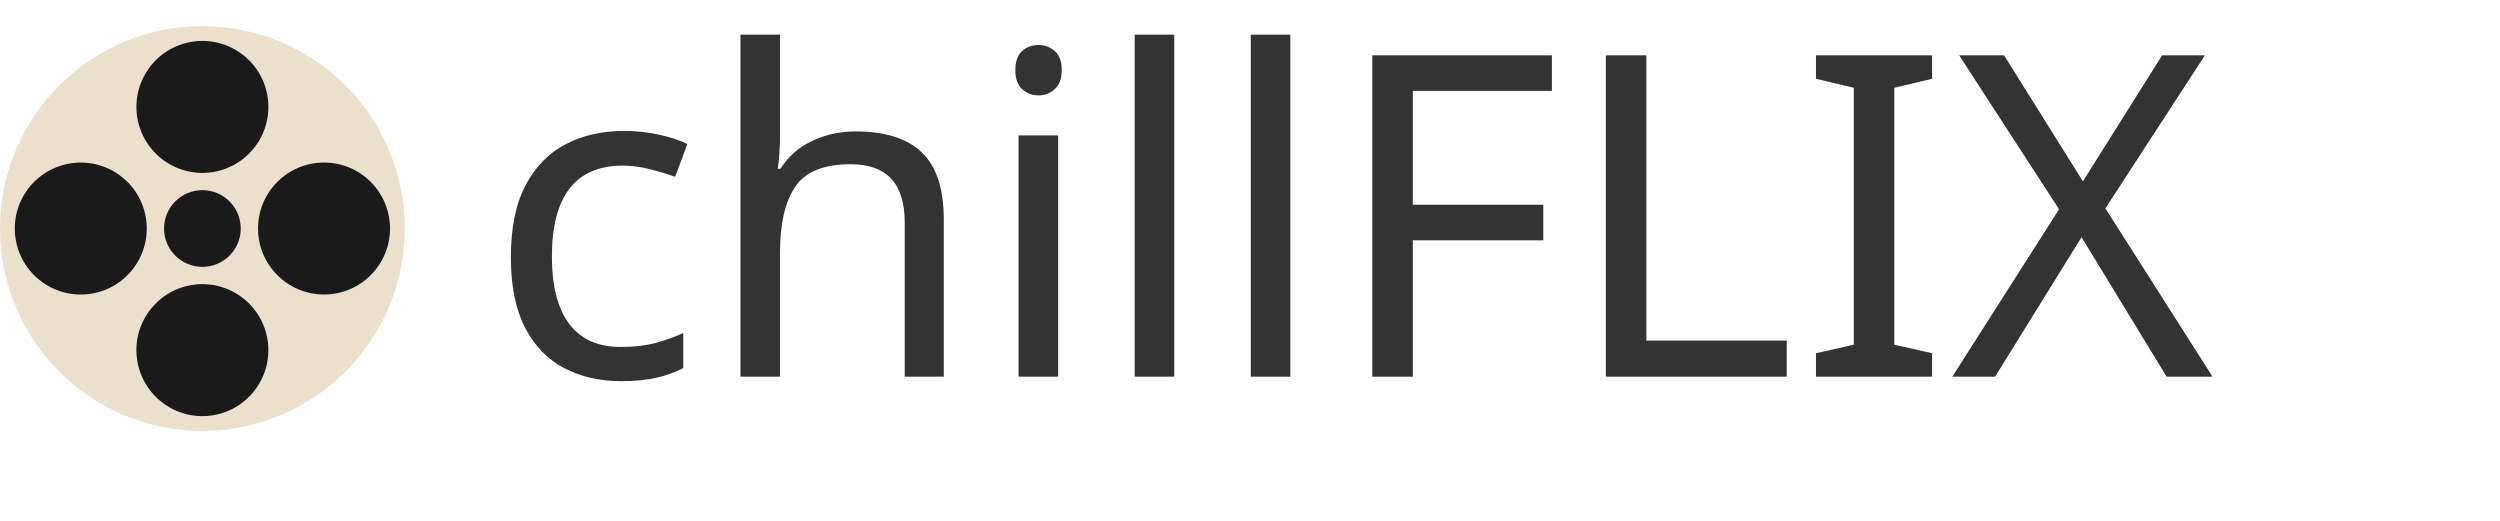
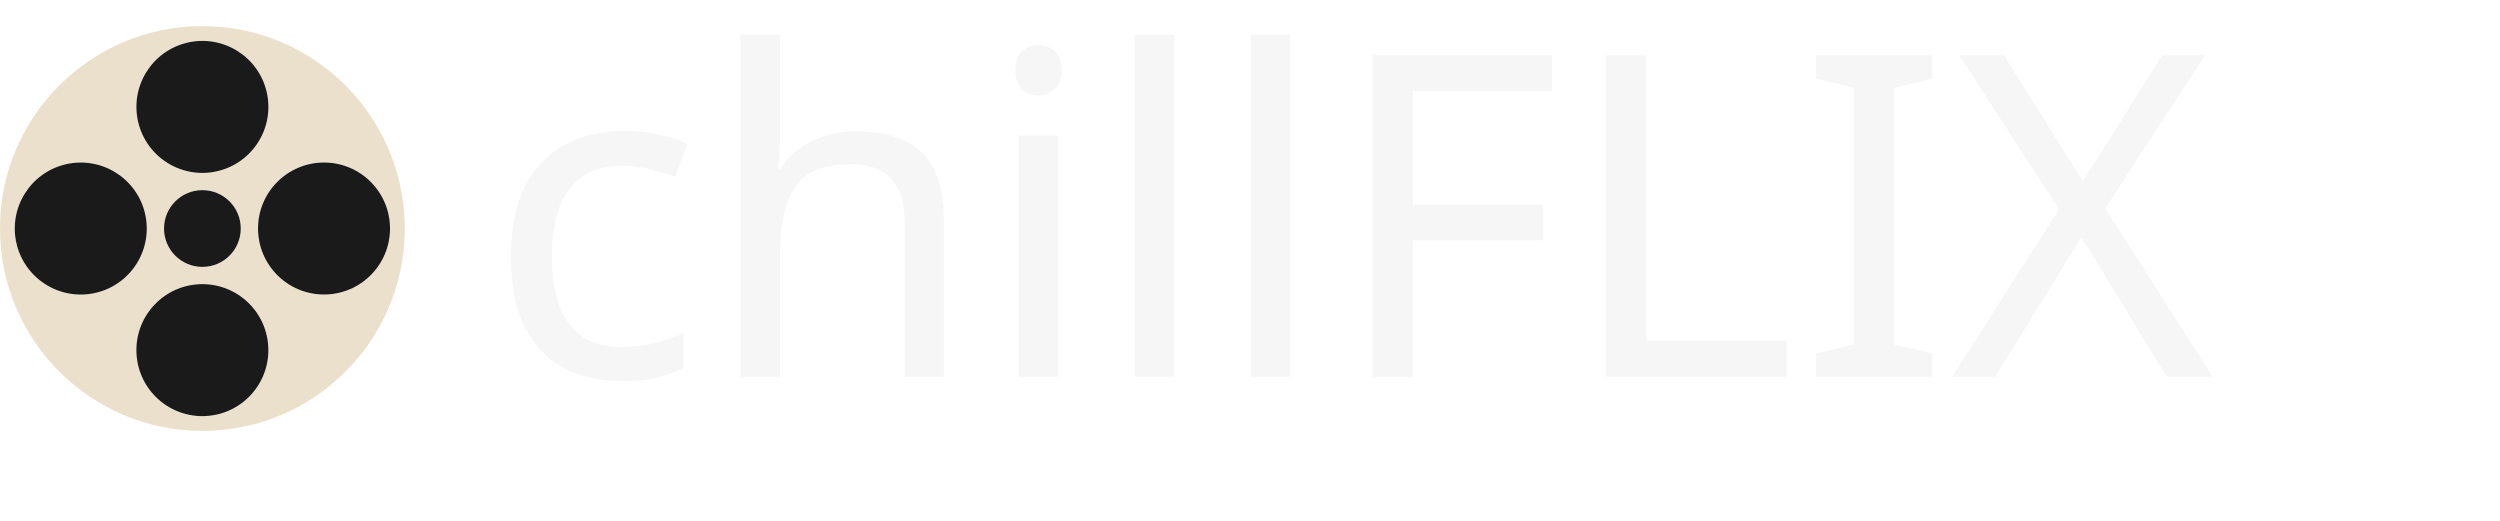
<svg xmlns="http://www.w3.org/2000/svg" id="Layer_2" viewBox="0 0 399.97 83.23">
  <g id="Text">
    <g>
-       <text transform="translate(77.78 60.26)" fill="#333" font-family="SuezOne-Regular, 'Suez One'" font-size="72">
+       <text transform="translate(77.78 60.26)" fill="#f6f6f6" font-family="SuezOne-Regular, 'Suez One'" font-size="72">
        <tspan x="0" y="0">chillFLIX</tspan>
      </text>
      <g>
        <path d="M32.38,4.18C14.5,4.18,0,18.68,0,36.56s14.5,32.38,32.38,32.38,32.38-14.5,32.38-32.38S50.26,4.18,32.38,4.18Zm0,2.37c5.83,0,10.56,4.73,10.56,10.56s-4.73,10.56-10.56,10.56-10.56-4.73-10.56-10.56,4.73-10.56,10.56-10.56Zm6.14,30.01c0,3.39-2.75,6.14-6.14,6.14s-6.14-2.75-6.14-6.14,2.75-6.14,6.14-6.14,6.14,2.75,6.14,6.14Zm-25.6,10.56c-5.83,0-10.56-4.73-10.56-10.56s4.73-10.56,10.56-10.56,10.56,4.73,10.56,10.56-4.73,10.56-10.56,10.56Zm19.46,19.46c-5.83,0-10.56-4.73-10.56-10.56s4.73-10.56,10.56-10.56,10.56,4.73,10.56,10.56-4.73,10.56-10.56,10.56Zm19.46-19.46c-5.83,0-10.56-4.73-10.56-10.56s4.73-10.56,10.56-10.56,10.56,4.73,10.56,10.56-4.73,10.56-10.56,10.56Z" fill="#ebe0cb" />
        <circle cx="32.38" cy="36.56" r="6.14" fill="#1a1a1a" />
        <circle cx="32.38" cy="17.1" r="10.56" transform="translate(-3.06 7.9) rotate(-13.28)" fill="#1a1a1a" />
        <circle cx="32.38" cy="56.02" r="10.56" transform="translate(-8.56 5.91) rotate(-9.22)" fill="#1a1a1a" />
        <circle cx="12.92" cy="36.56" r="10.56" transform="translate(-8.05 3.95) rotate(-13.28)" fill="#1a1a1a" />
        <circle cx="51.84" cy="36.56" r="10.56" fill="#1a1a1a" />
      </g>
    </g>
  </g>
</svg>
